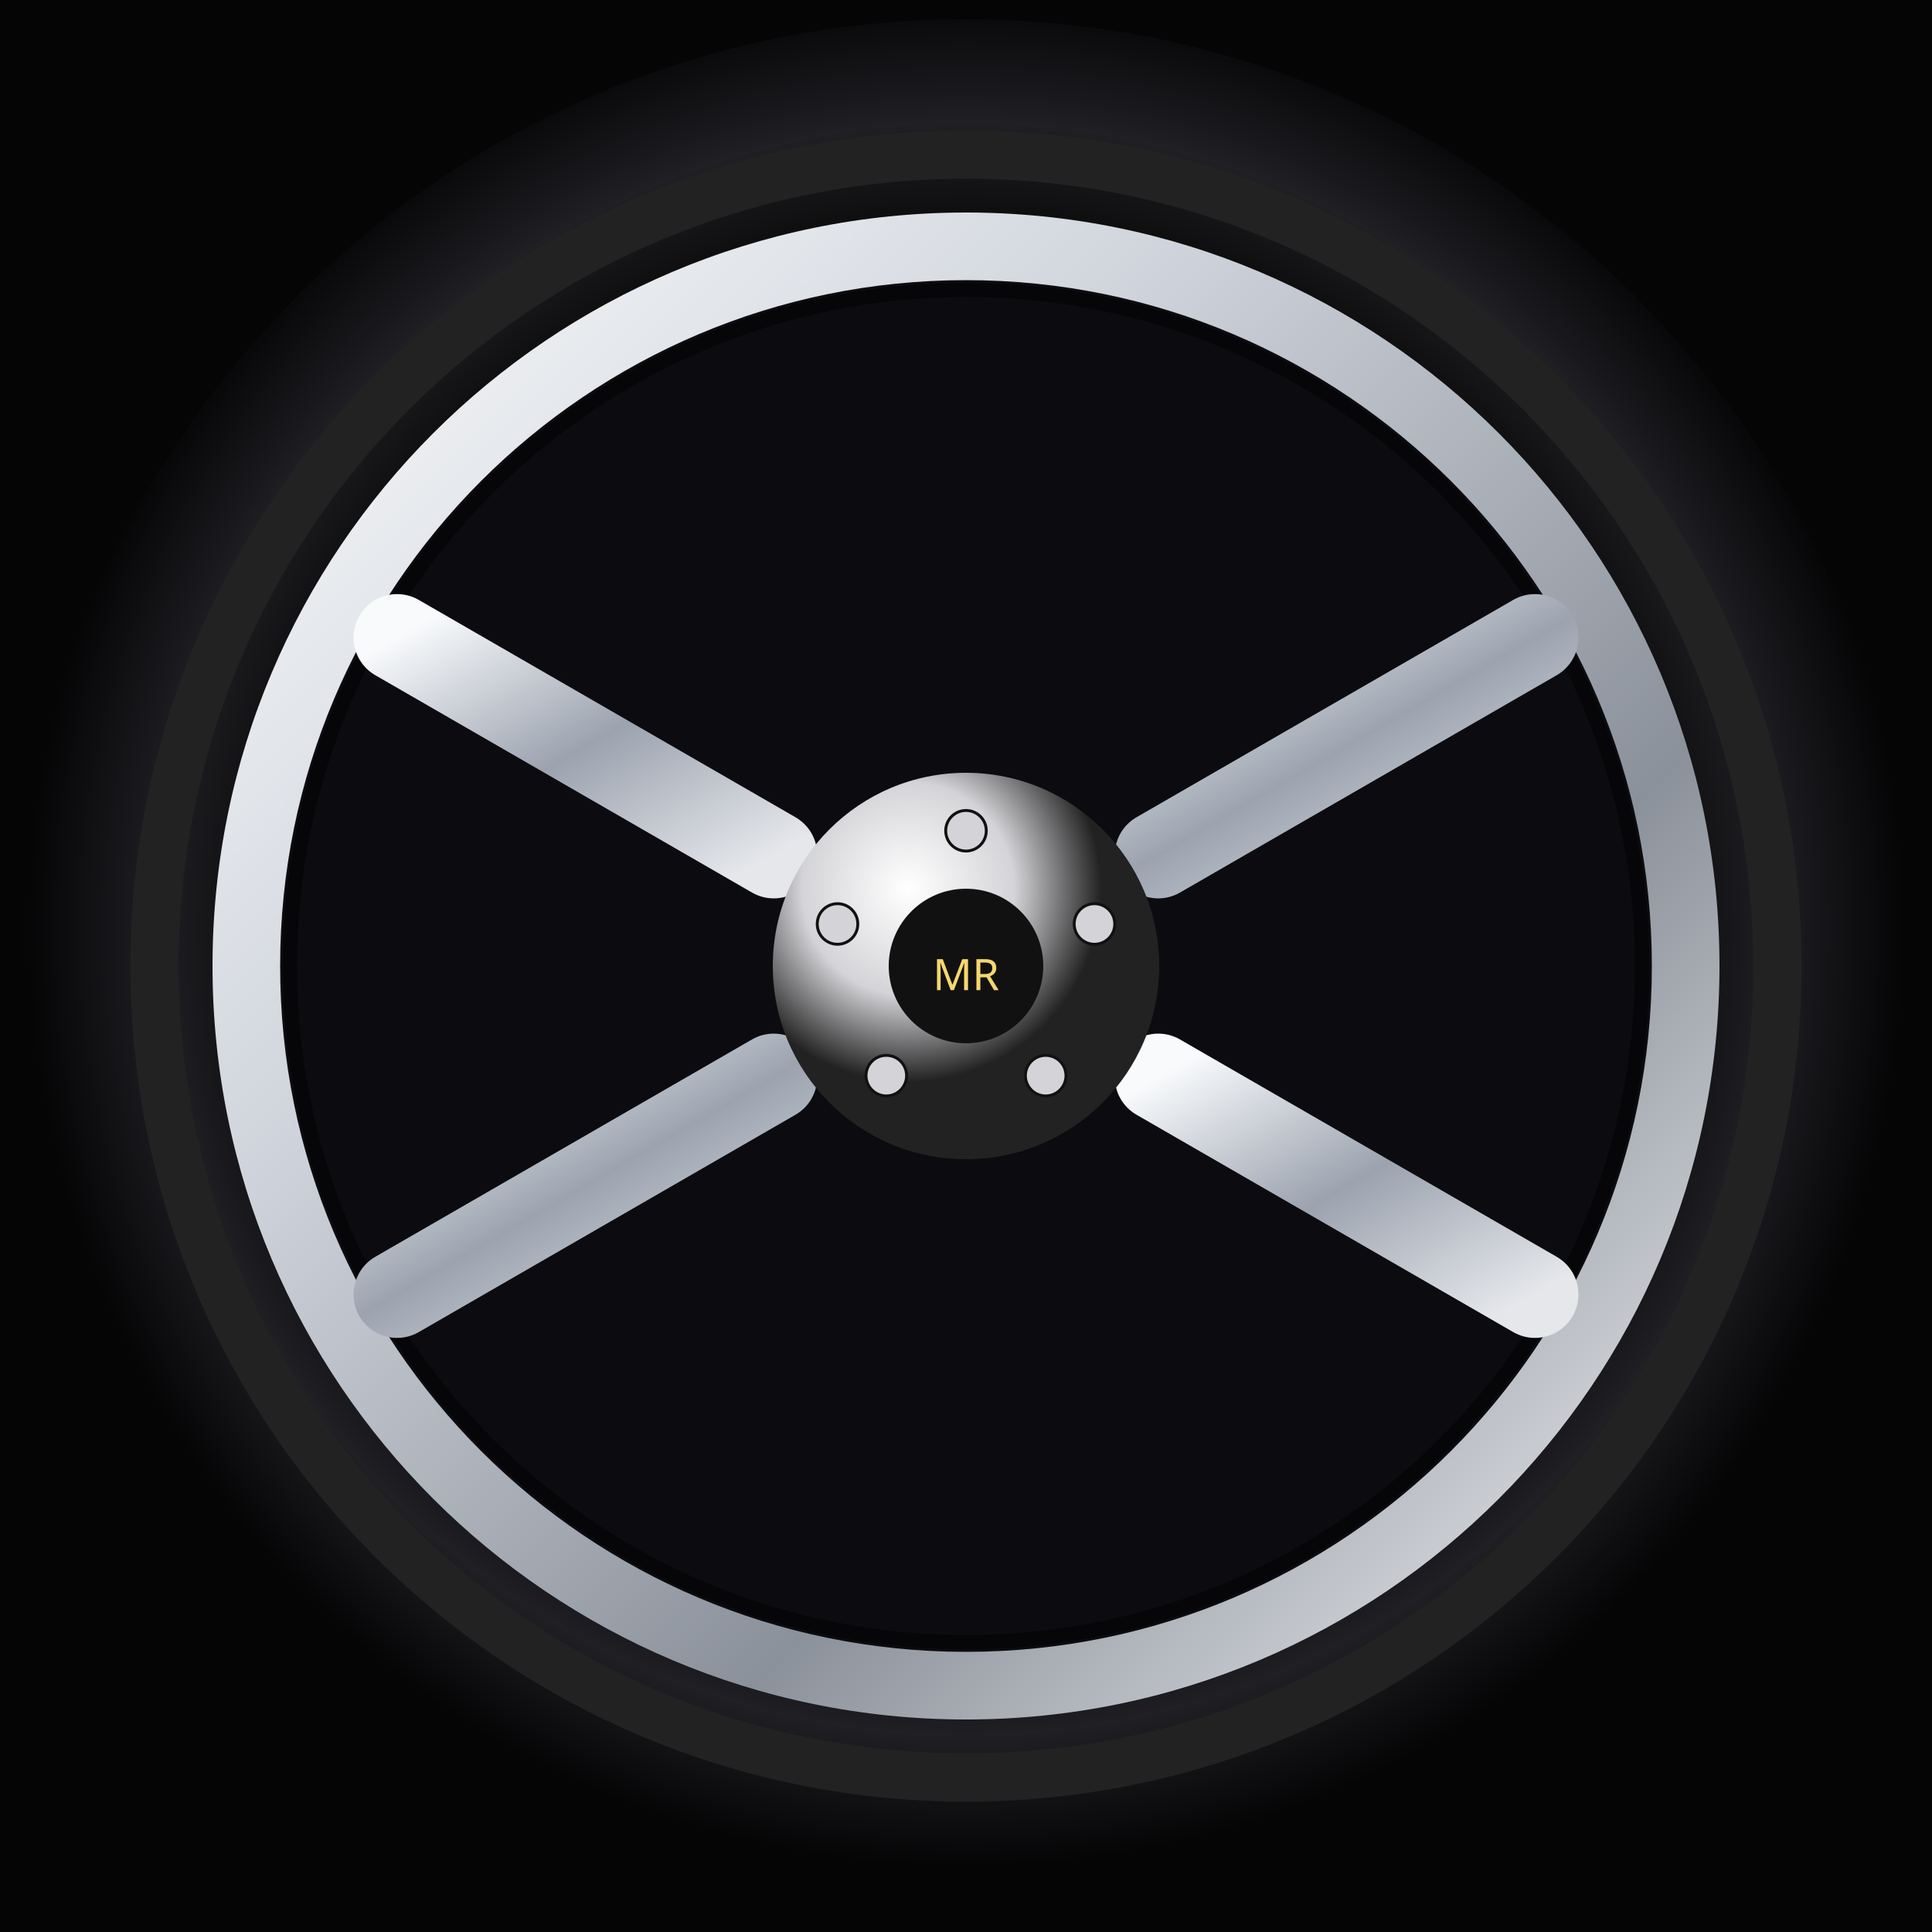
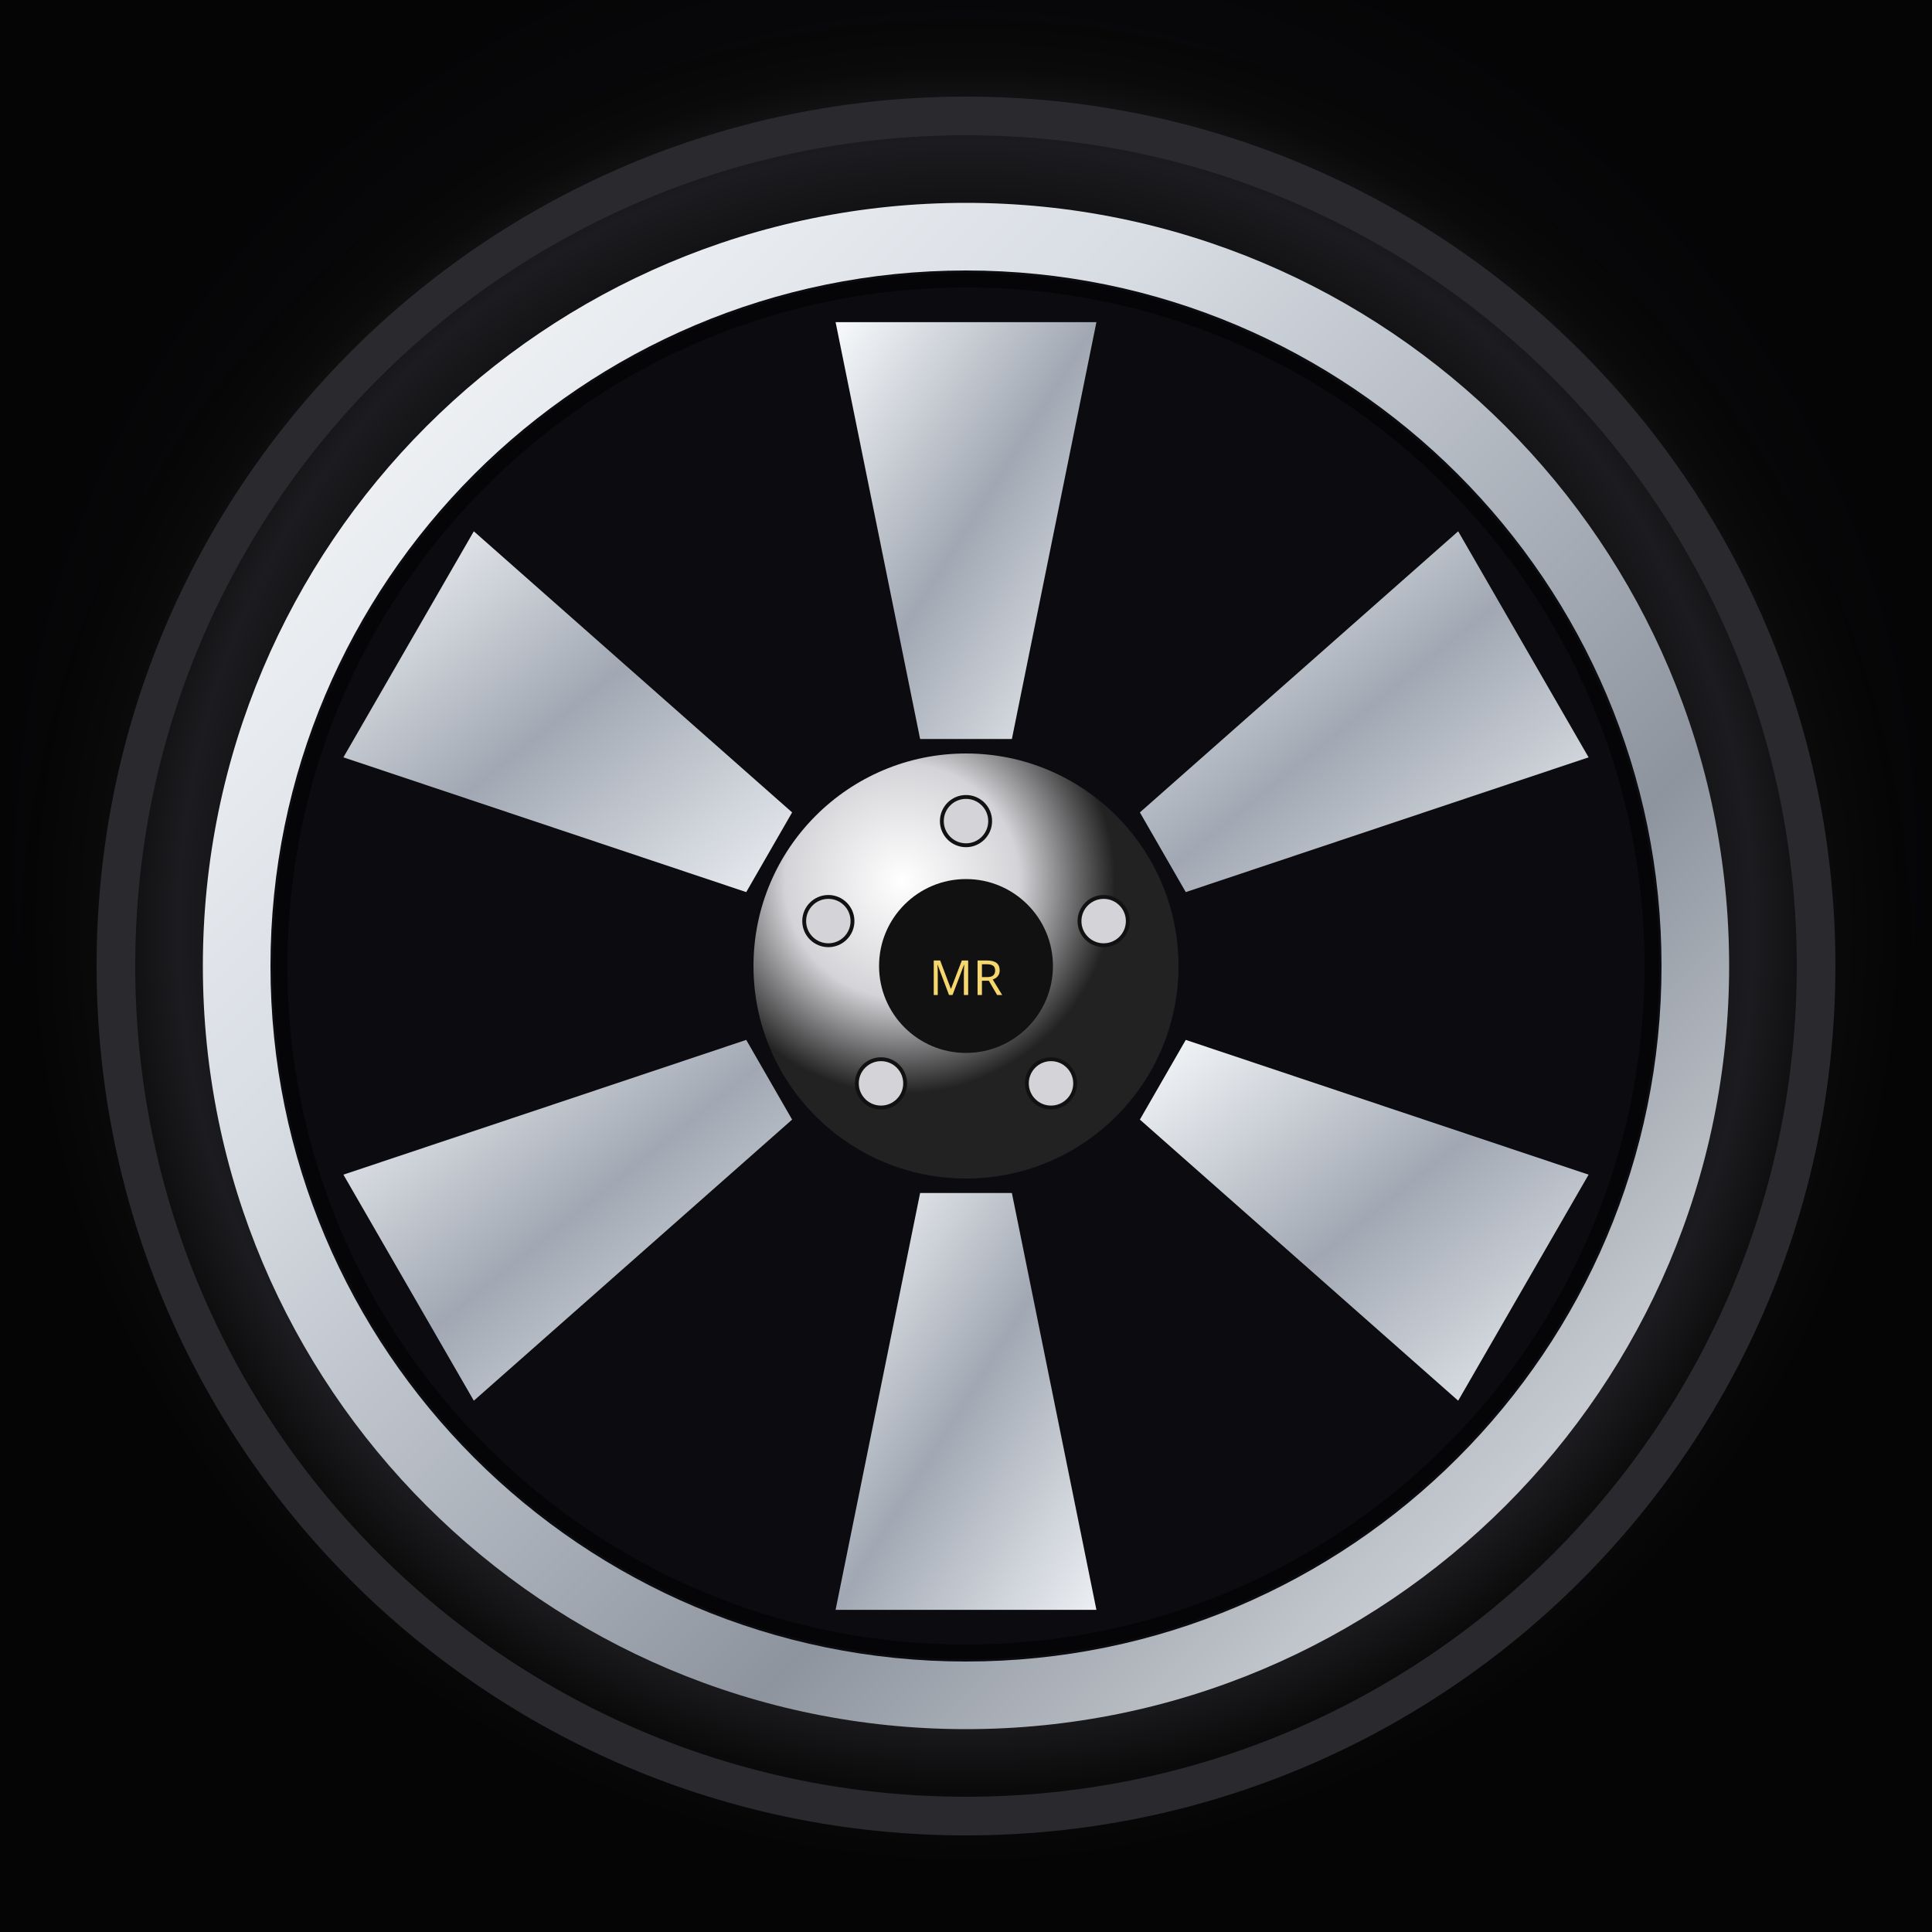
<svg xmlns="http://www.w3.org/2000/svg" viewBox="0 0 400 400" role="img" aria-label="Scraper 22 chrome rim">
  <defs>
+     <radialGradient id="sc22-bg" cx="50%" cy="45%">
+       <stop offset="0%" stop-color="#1a1424" />
+       <stop offset="100%" stop-color="#050506" />
+     </radialGradient>
    <radialGradient id="sc22-tire" cx="50%" cy="48%">
-       <stop offset="74%" stop-color="#0a0a0a" />
-       <stop offset="86%" stop-color="#1f1f24" />
+       <stop offset="70%" stop-color="#070707" />
+       <stop offset="84%" stop-color="#1c1c20" />
+       <stop offset="92%" stop-color="#0a0a0a" />
      <stop offset="100%" stop-color="#050506" />
    </radialGradient>
    <linearGradient id="sc22-lip" x1="0" y1="0" x2="1" y2="1">
      <stop offset="0%" stop-color="#ffffff" />
-       <stop offset="33%" stop-color="#cfd4dc" />
-       <stop offset="67%" stop-color="#8b919a" />
+       <stop offset="33%" stop-color="#d7dce3" />
+       <stop offset="67%" stop-color="#8d949e" />
      <stop offset="100%" stop-color="#f8fafc" />
    </linearGradient>
    <linearGradient id="sc22-spk" x1="0" y1="0" x2="1" y2="1">
      <stop offset="0%" stop-color="#f8fafc" />
-       <stop offset="50%" stop-color="#9ca3af" />
-       <stop offset="100%" stop-color="#e5e7eb" />
+       <stop offset="50%" stop-color="#a1a8b3" />
+       <stop offset="100%" stop-color="#eceff3" />
    </linearGradient>
    <radialGradient id="sc22-cap" cx="35%" cy="30%">
      <stop offset="0%" stop-color="#ffffff" />
      <stop offset="55%" stop-color="#d4d4d8" />
      <stop offset="100%" stop-color="#222" />
    </radialGradient>
  </defs>
-   <rect width="400" height="400" fill="#050505" />
+   <rect width="400" height="400" fill="url(#sc22-bg)" />
  <circle cx="200" cy="200" r="196" fill="url(#sc22-tire)" />
-   <circle cx="200" cy="200" r="168" fill="none" stroke="#222" stroke-width="10" />
-   <circle cx="200" cy="200" r="156" fill="url(#sc22-lip)" />
-   <circle cx="200" cy="200" r="142" fill="#0c0c10" />
-   <circle cx="200" cy="200" r="140" fill="none" stroke="#000" stroke-width="3" opacity="0.5" />
-   <line x1="200.0" y1="154.0" x2="200.0" y2="64.0" stroke="url(#sc22-spk)" stroke-width="18" stroke-linecap="round" />
-   <line x1="239.8" y1="177.0" x2="317.8" y2="132.0" stroke="url(#sc22-spk)" stroke-width="18" stroke-linecap="round" />
-   <line x1="239.8" y1="223.0" x2="317.8" y2="268.0" stroke="url(#sc22-spk)" stroke-width="18" stroke-linecap="round" />
-   <line x1="200.0" y1="246.0" x2="200.0" y2="336.0" stroke="url(#sc22-spk)" stroke-width="18" stroke-linecap="round" />
-   <line x1="160.2" y1="223.0" x2="82.2" y2="268.0" stroke="url(#sc22-spk)" stroke-width="18" stroke-linecap="round" />
-   <line x1="160.2" y1="177.0" x2="82.2" y2="132.0" stroke="url(#sc22-spk)" stroke-width="18" stroke-linecap="round" />
-   <circle cx="200" cy="200" r="40" fill="url(#sc22-cap)" />
-   <circle cx="200" cy="200" r="16" fill="#111" />
-   <text x="200" y="205" text-anchor="middle" font-family="Arial Black, sans-serif" font-size="9" fill="#f5d76e">MR</text>
-   <circle cx="200.0" cy="172.0" r="4.2" fill="#d4d4d8" stroke="#111" stroke-width="0.6" />
-   <circle cx="226.6" cy="191.3" r="4.2" fill="#d4d4d8" stroke="#111" stroke-width="0.6" />
-   <circle cx="216.5" cy="222.7" r="4.2" fill="#d4d4d8" stroke="#111" stroke-width="0.6" />
-   <circle cx="183.5" cy="222.7" r="4.2" fill="#d4d4d8" stroke="#111" stroke-width="0.6" />
-   <circle cx="173.4" cy="191.3" r="4.2" fill="#d4d4d8" stroke="#111" stroke-width="0.6" />
+   <circle cx="200" cy="200" r="176" fill="none" stroke="#2a2a2e" stroke-width="8" />
+   <circle cx="200" cy="200" r="158" fill="url(#sc22-lip)" />
+   <circle cx="200" cy="200" r="144" fill="#0b0b10" />
+   <circle cx="200" cy="200" r="142" fill="none" stroke="#000" stroke-width="3" opacity="0.55" />
+   <polygon points="190.5,153.0 209.5,153.0 227.0,66.7 173.0,66.7" fill="url(#sc22-spk)" />
+   <polygon points="236.0,168.2 245.5,184.7 328.9,156.8 301.9,110.0" fill="url(#sc22-spk)" />
+   <polygon points="245.5,215.3 236.0,231.8 301.9,290.0 328.9,243.2" fill="url(#sc22-spk)" />
+   <polygon points="209.5,247.0 190.5,247.0 173.0,333.3 227.0,333.3" fill="url(#sc22-spk)" />
+   <polygon points="164.0,231.8 154.5,215.3 71.1,243.2 98.1,290.0" fill="url(#sc22-spk)" />
+   <polygon points="154.5,184.7 164.0,168.2 98.1,110.0 71.1,156.8" fill="url(#sc22-spk)" />
+   <circle cx="200" cy="200" r="44" fill="url(#sc22-cap)" />
+   <circle cx="200" cy="200" r="18" fill="#111" />
+   <text x="200" y="206" text-anchor="middle" font-family="Arial Black, sans-serif" font-size="10" fill="#f5d76e">MR</text>
+   <circle cx="200.0" cy="170.0" r="5" fill="#d4d4d8" stroke="#111" stroke-width="0.8" />
+   <circle cx="228.5" cy="190.7" r="5" fill="#d4d4d8" stroke="#111" stroke-width="0.8" />
+   <circle cx="217.6" cy="224.3" r="5" fill="#d4d4d8" stroke="#111" stroke-width="0.8" />
+   <circle cx="182.4" cy="224.3" r="5" fill="#d4d4d8" stroke="#111" stroke-width="0.8" />
+   <circle cx="171.5" cy="190.7" r="5" fill="#d4d4d8" stroke="#111" stroke-width="0.8" />
</svg>
